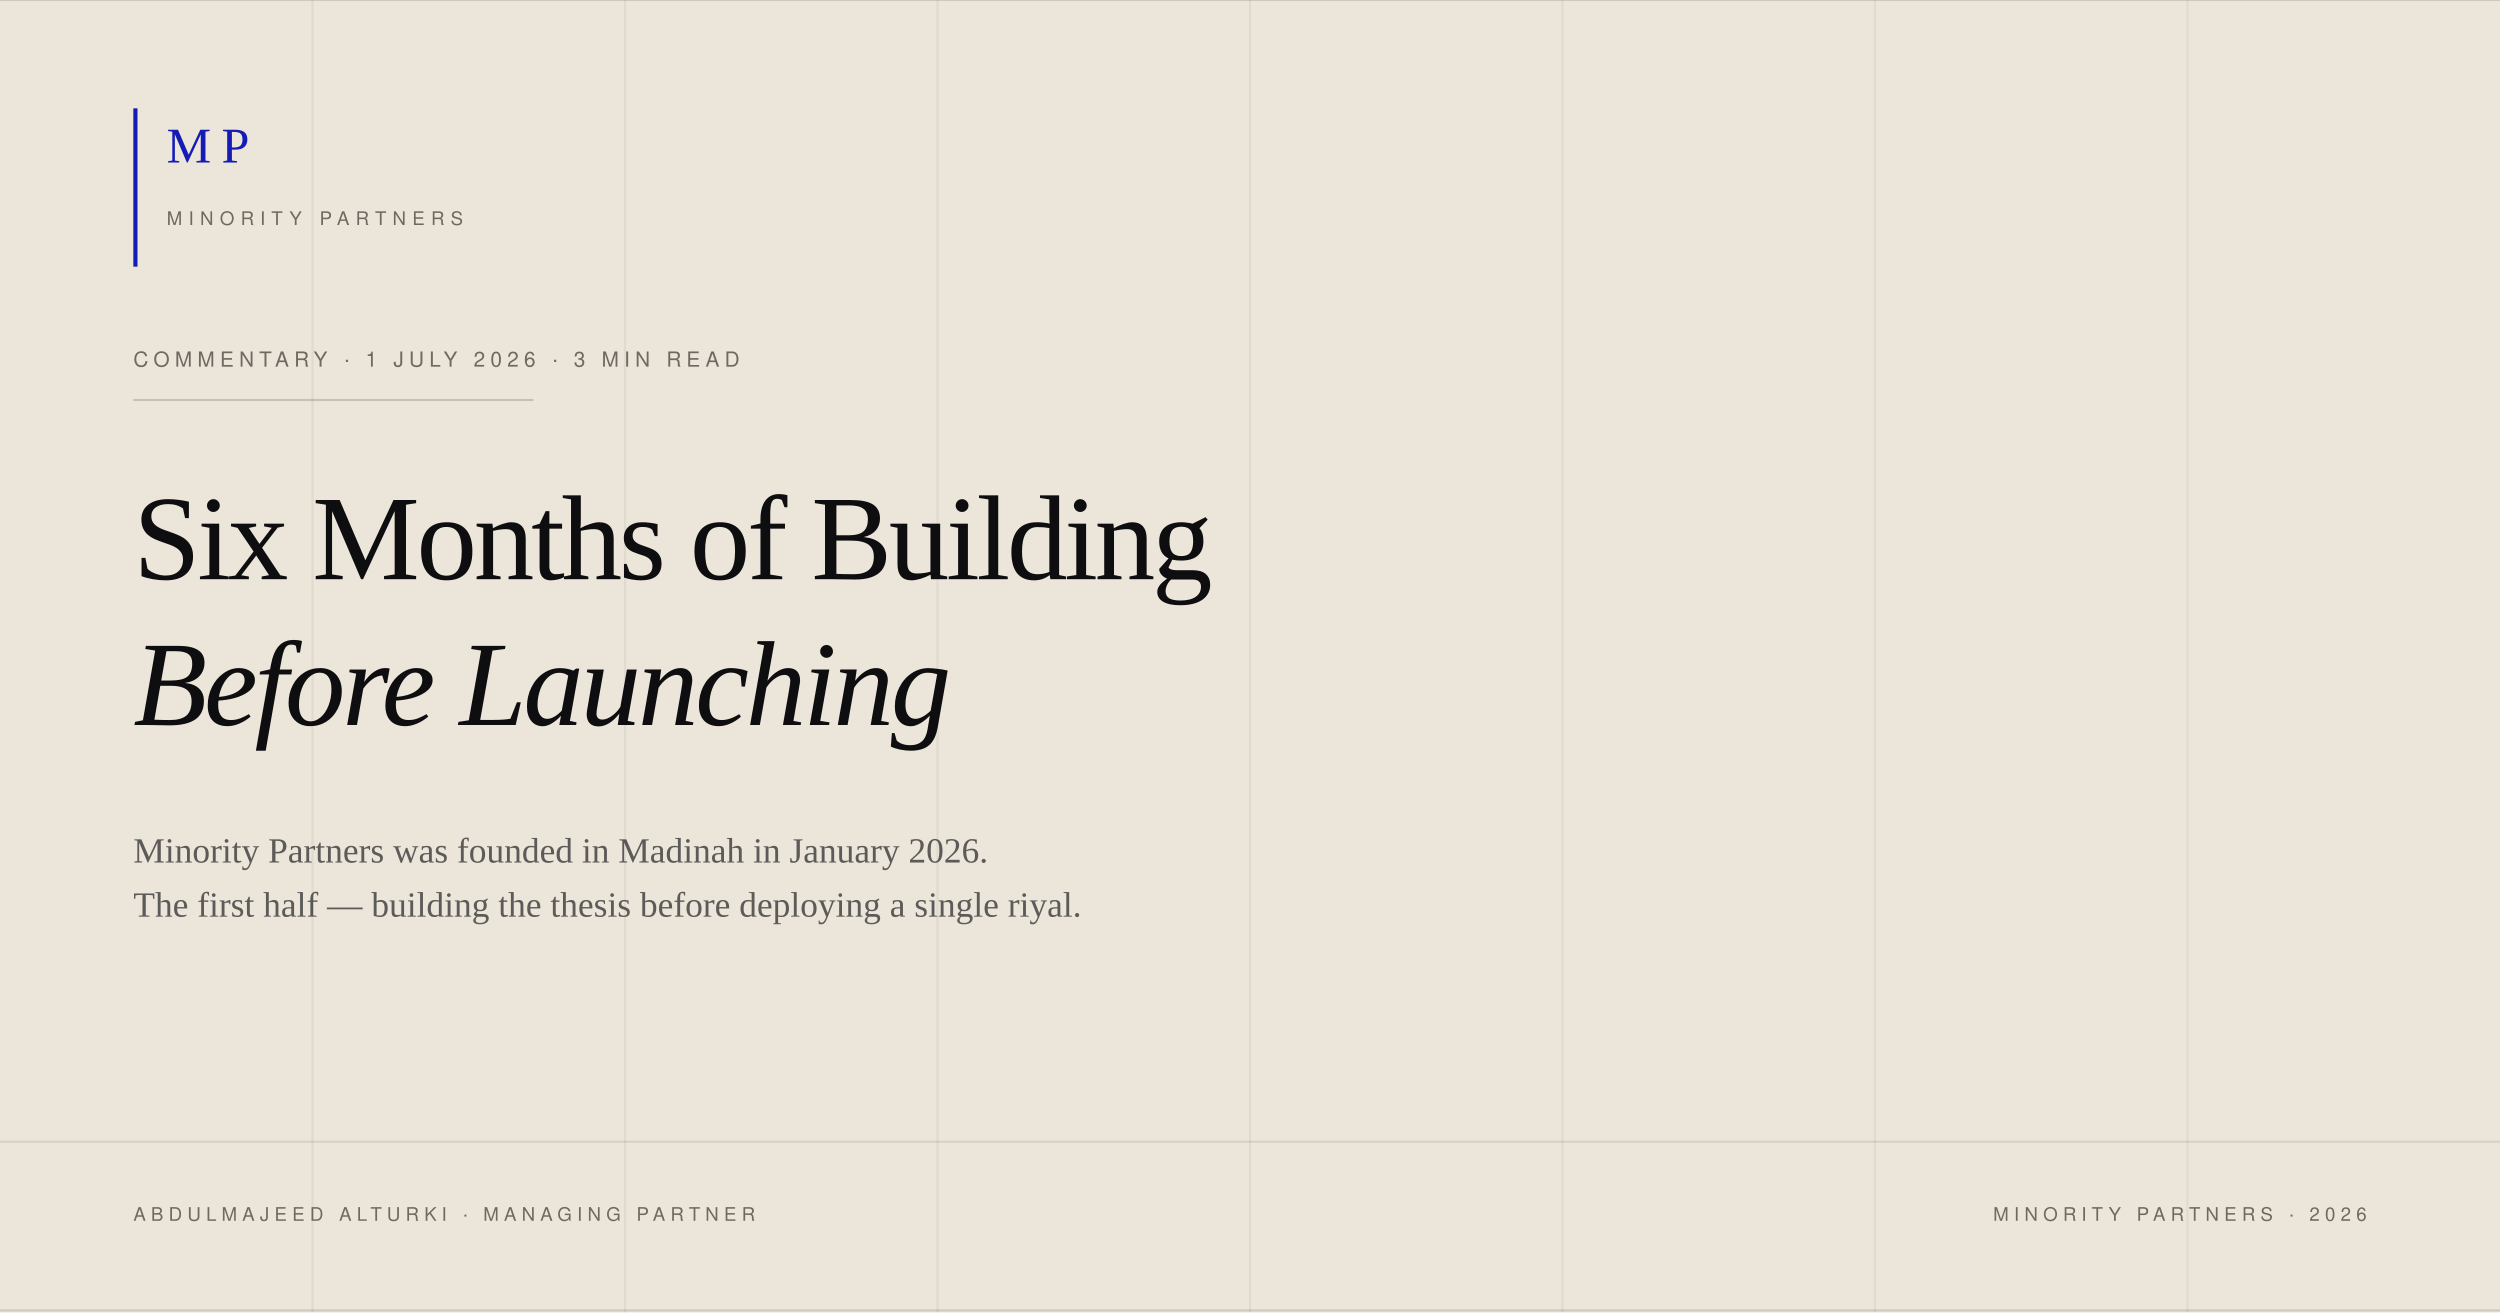
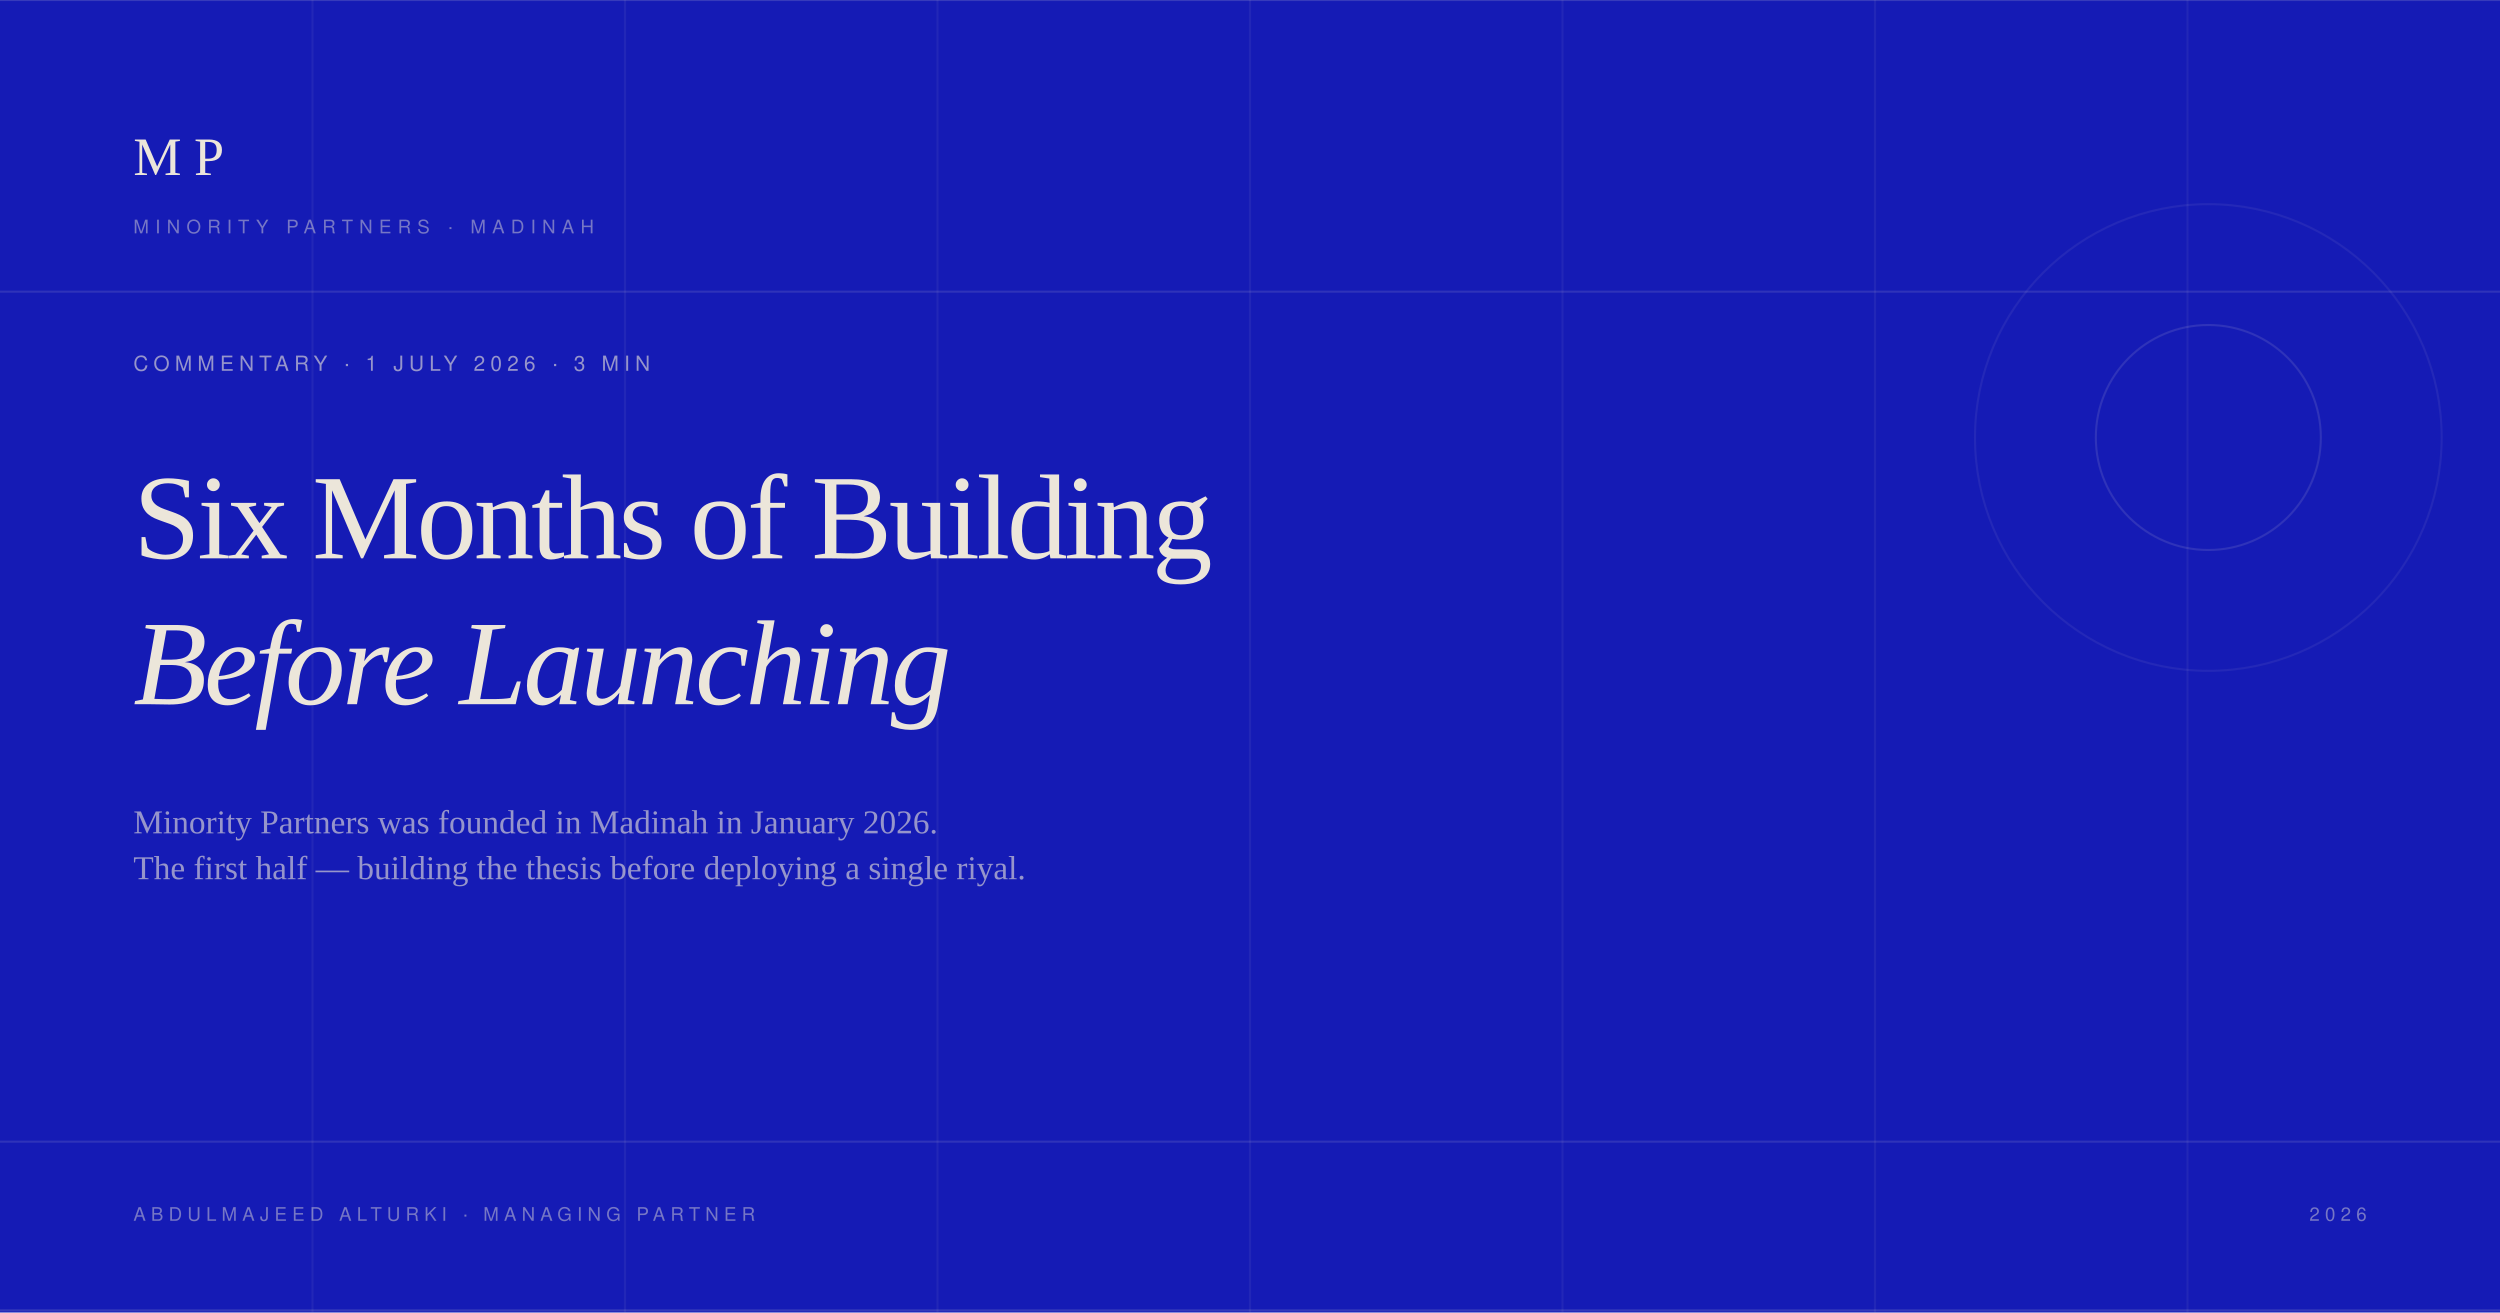
<svg xmlns="http://www.w3.org/2000/svg" viewBox="0 0 1200 630" width="1200" height="630" role="img" aria-label="Minority Partners — Six Months of Building Before Launching">
-   <rect width="1200" height="630" fill="#ECE6DA" />
-   <line x1="150" y1="0" x2="150" y2="630" stroke="#0E0E10" stroke-width="1" opacity="0.055" />
-   <line x1="300" y1="0" x2="300" y2="630" stroke="#0E0E10" stroke-width="1" opacity="0.055" />
-   <line x1="450" y1="0" x2="450" y2="630" stroke="#0E0E10" stroke-width="1" opacity="0.055" />
-   <line x1="600" y1="0" x2="600" y2="630" stroke="#0E0E10" stroke-width="1" opacity="0.055" />
-   <line x1="750" y1="0" x2="750" y2="630" stroke="#0E0E10" stroke-width="1" opacity="0.055" />
-   <line x1="900" y1="0" x2="900" y2="630" stroke="#0E0E10" stroke-width="1" opacity="0.055" />
-   <line x1="1050" y1="0" x2="1050" y2="630" stroke="#0E0E10" stroke-width="1" opacity="0.055" />
-   <line x1="0" y1="0" x2="1200" y2="0" stroke="#0E0E10" stroke-width="1" opacity="0.14" />
-   <line x1="0" y1="629" x2="1200" y2="629" stroke="#0E0E10" stroke-width="1" opacity="0.14" />
-   <rect x="64" y="52" width="2" height="76" fill="#151BB5" />
-   <text x="80" y="78" font-family="Georgia, 'Times New Roman', Times, serif" font-size="24" fill="#151BB5" letter-spacing="5">MP</text>
-   <text x="80" y="108" font-family="'Helvetica Neue', Helvetica, Arial, sans-serif" font-size="9" fill="#6E6961" letter-spacing="3">MINORITY PARTNERS</text>
-   <text x="64" y="176" font-family="'Helvetica Neue', Helvetica, Arial, sans-serif" font-size="10" fill="#6E6961" letter-spacing="2.5">COMMENTARY  ·  1 JULY 2026  ·  3 MIN READ</text>
-   <line x1="64" y1="192" x2="256" y2="192" stroke="#0E0E10" stroke-width="1" opacity="0.18" />
-   <text x="64" y="278" font-family="Georgia, 'Times New Roman', Times, serif" font-size="58" font-weight="400" fill="#0E0E10" letter-spacing="-1.5">Six Months of Building</text>
-   <text x="64" y="348" font-family="Georgia, 'Times New Roman', Times, serif" font-size="58" font-style="italic" font-weight="400" fill="#0E0E10" letter-spacing="-1.5">Before Launching</text>
-   <text x="64" y="414" font-family="Georgia, 'Times New Roman', Times, serif" font-size="17" fill="#1A1A1D" opacity="0.68">Minority Partners was founded in Madinah in January 2026.</text>
-   <text x="64" y="440" font-family="Georgia, 'Times New Roman', Times, serif" font-size="17" fill="#1A1A1D" opacity="0.68">The first half — building the thesis before deploying a single riyal.</text>
-   <line x1="0" y1="548" x2="1200" y2="548" stroke="#0E0E10" stroke-width="1" opacity="0.1" />
-   <text x="64" y="586" font-family="'Helvetica Neue', Helvetica, Arial, sans-serif" font-size="9" fill="#6E6961" letter-spacing="2.5">ABDULMAJEED ALTURKI  ·  MANAGING PARTNER</text>
-   <text x="1136" y="586" font-family="'Helvetica Neue', Helvetica, Arial, sans-serif" font-size="9" fill="#6E6961" letter-spacing="2.5" text-anchor="end">MINORITY PARTNERS  ·  2026</text>
+   <rect width="1200" height="630" fill="#151BB5" />
+   <line x1="150" y1="0" x2="150" y2="630" stroke="#ECE6DA" stroke-width="1" opacity="0.06" />
+   <line x1="300" y1="0" x2="300" y2="630" stroke="#ECE6DA" stroke-width="1" opacity="0.06" />
+   <line x1="450" y1="0" x2="450" y2="630" stroke="#ECE6DA" stroke-width="1" opacity="0.06" />
+   <line x1="600" y1="0" x2="600" y2="630" stroke="#ECE6DA" stroke-width="1" opacity="0.06" />
+   <line x1="750" y1="0" x2="750" y2="630" stroke="#ECE6DA" stroke-width="1" opacity="0.06" />
+   <line x1="900" y1="0" x2="900" y2="630" stroke="#ECE6DA" stroke-width="1" opacity="0.06" />
+   <line x1="1050" y1="0" x2="1050" y2="630" stroke="#ECE6DA" stroke-width="1" opacity="0.06" />
+   <line x1="0" y1="0" x2="1200" y2="0" stroke="#ECE6DA" stroke-width="1" opacity="0.16" />
+   <line x1="0" y1="629" x2="1200" y2="629" stroke="#ECE6DA" stroke-width="1" opacity="0.16" />
+   <circle cx="1060" cy="210" r="112" stroke="#ECE6DA" stroke-width="1" fill="none" opacity="0.07" />
+   <circle cx="1060" cy="210" r="54" stroke="#ECE6DA" stroke-width="1" fill="none" opacity="0.12" />
+   <text x="64" y="84" font-family="Georgia, 'Times New Roman', Times, serif" font-size="26" fill="#ECE6DA" letter-spacing="6">MP</text>
+   <text x="64" y="112" font-family="'Helvetica Neue', Helvetica, Arial, sans-serif" font-size="9" fill="#ECE6DA" opacity="0.45" letter-spacing="3">MINORITY PARTNERS  ·  MADINAH</text>
+   <line x1="0" y1="140" x2="1200" y2="140" stroke="#ECE6DA" stroke-width="1" opacity="0.12" />
+   <text x="64" y="178" font-family="'Helvetica Neue', Helvetica, Arial, sans-serif" font-size="10" fill="#ECE6DA" opacity="0.6" letter-spacing="2.5">COMMENTARY  ·  1 JULY 2026  ·  3 MIN</text>
+   <text x="64" y="268" font-family="Georgia, 'Times New Roman', Times, serif" font-size="58" font-weight="400" fill="#ECE6DA" letter-spacing="-1.5">Six Months of Building</text>
+   <text x="64" y="338" font-family="Georgia, 'Times New Roman', Times, serif" font-size="58" font-style="italic" font-weight="400" fill="#ECE6DA" letter-spacing="-1.5">Before Launching</text>
+   <text x="64" y="400" font-family="Georgia, 'Times New Roman', Times, serif" font-size="16" fill="#ECE6DA" opacity="0.6">Minority Partners was founded in Madinah in January 2026.</text>
+   <text x="64" y="422" font-family="Georgia, 'Times New Roman', Times, serif" font-size="16" fill="#ECE6DA" opacity="0.6">The first half — building the thesis before deploying a single riyal.</text>
+   <line x1="0" y1="548" x2="1200" y2="548" stroke="#ECE6DA" stroke-width="1" opacity="0.12" />
+   <text x="64" y="586" font-family="'Helvetica Neue', Helvetica, Arial, sans-serif" font-size="9" fill="#ECE6DA" opacity="0.45" letter-spacing="2.5">ABDULMAJEED ALTURKI  ·  MANAGING PARTNER</text>
+   <text x="1136" y="586" font-family="'Helvetica Neue', Helvetica, Arial, sans-serif" font-size="9" fill="#ECE6DA" opacity="0.45" letter-spacing="2.5" text-anchor="end">2026</text>
</svg>
